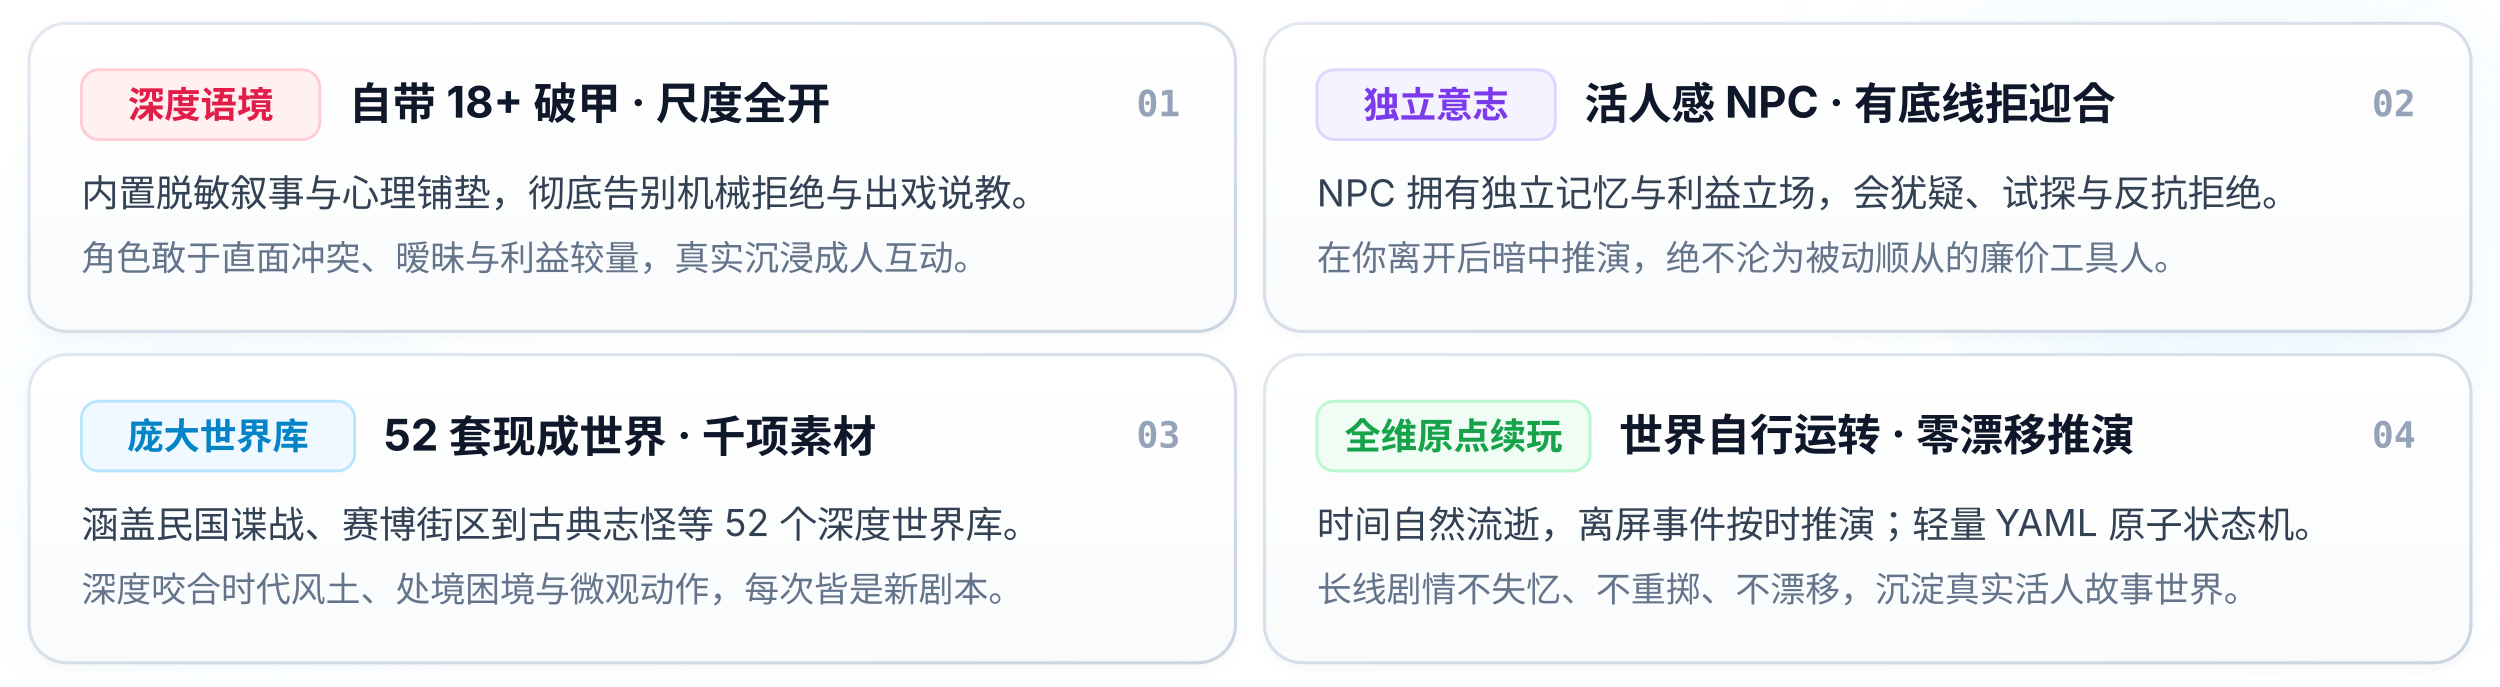
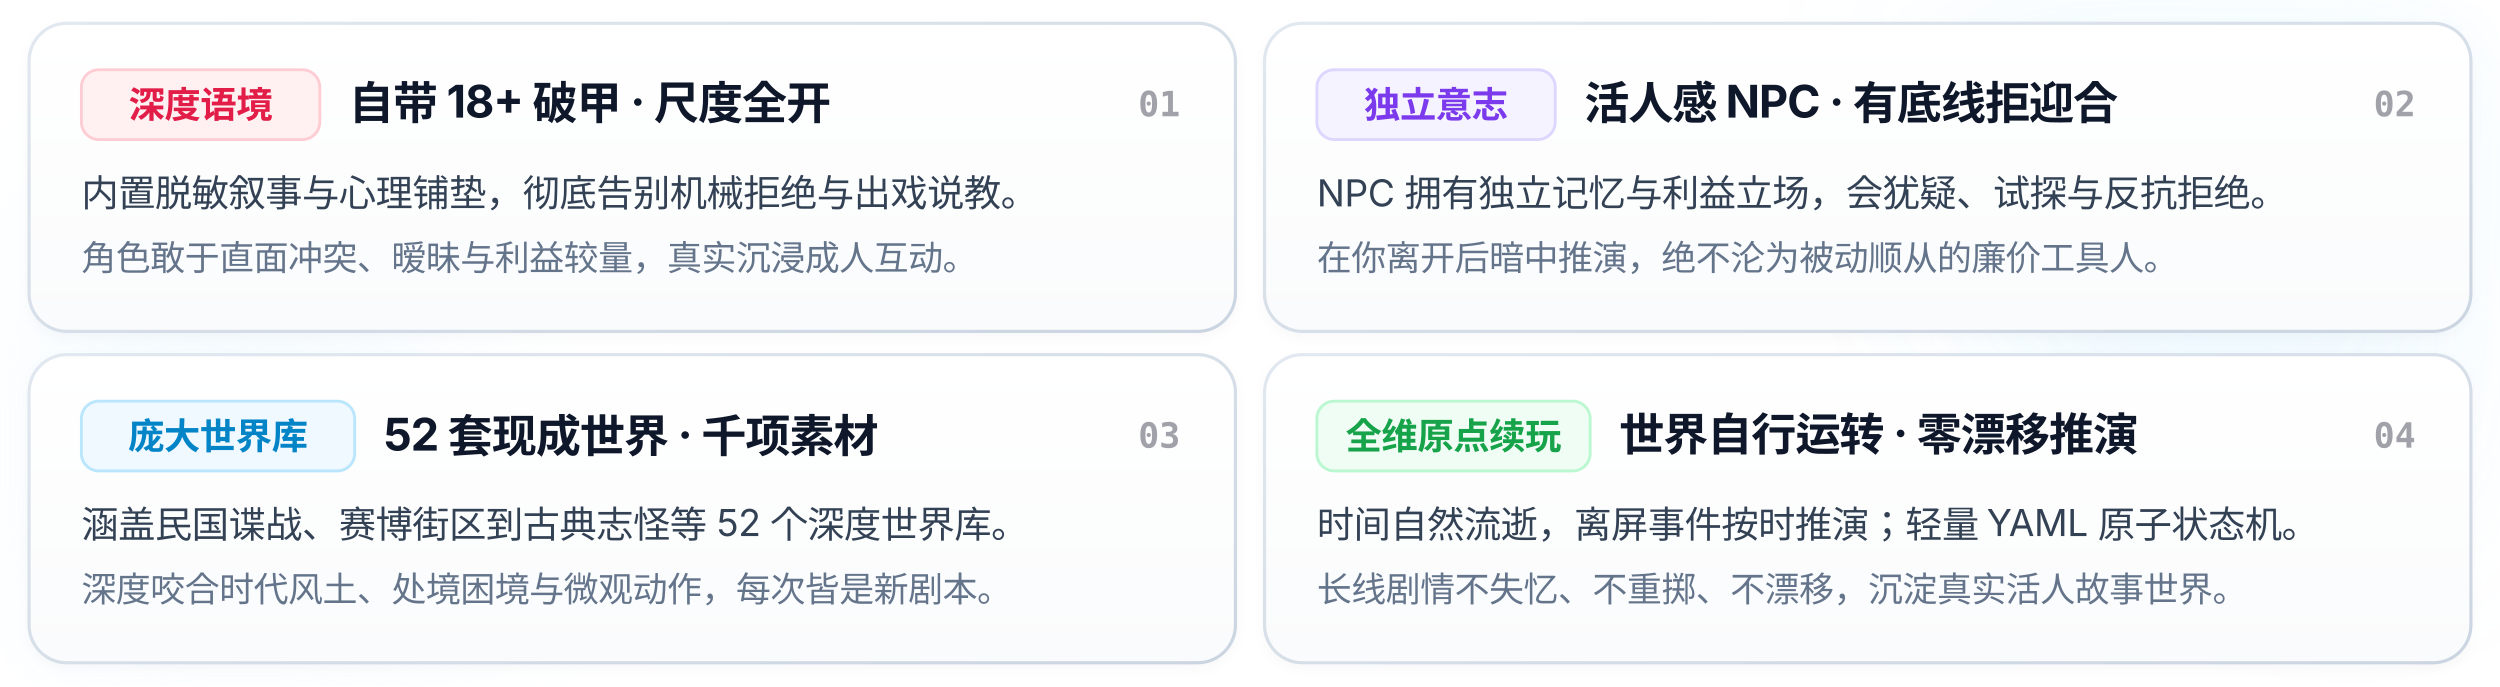
<svg xmlns="http://www.w3.org/2000/svg" viewBox="0 0 860 236" width="860" height="236">
  <defs>
    <linearGradient id="cardPlate" x1="0%" y1="0%" x2="0%" y2="100%">
      <stop offset="0%" stop-color="#ffffff" />
      <stop offset="100%" stop-color="#fafbfc" />
    </linearGradient>
    <linearGradient id="cardBorder" x1="0%" y1="0%" x2="100%" y2="100%">
      <stop offset="0%" stop-color="#e2e8f0" />
      <stop offset="100%" stop-color="#cbd5e1" />
    </linearGradient>
    <linearGradient id="glacierAura" x1="0%" y1="0%" x2="100%" y2="100%">
      <stop offset="0%" stop-color="#38bdf8" stop-opacity="0.15" />
      <stop offset="55%" stop-color="#7dd3fc" stop-opacity="0.12" />
      <stop offset="100%" stop-color="#c7d2fe" stop-opacity="0.08" />
    </linearGradient>
    <filter id="softBlur" x="-30%" y="-30%" width="160%" height="160%">
      <feGaussianBlur stdDeviation="30" result="blur" />
    </filter>
    <filter id="subtleShadow" x="-10%" y="-10%" width="120%" height="130%">
      <feDropShadow dx="0" dy="1.5" stdDeviation="2" flood-color="#0f172a" flood-opacity="0.03" />
    </filter>
  </defs>
  <style>
-         .font-sf {
-       font-family: -apple-system, BlinkMacSystemFont, "SF Pro Display", "SF Pro Text", "Inter", "PingFang SC", sans-serif;
+     .font-sf {
+       font-family: -apple-system, BlinkMacSystemFont, "SF Pro Display", "SF Pro Text", "Inter", "PingFang SC", "Segoe UI", sans-serif;
      text-rendering: optimizeLegibility;
      -webkit-font-smoothing: antialiased;
+       letter-spacing: -0.15px;
+     }
+     .font-title {
+       font-family: -apple-system, BlinkMacSystemFont, "SF Pro Display", "Inter", sans-serif;
+       font-weight: 700;
+       letter-spacing: -0.35px;
    }
    .font-mono {
      font-family: "JetBrains Mono", "SF Mono", "Fira Code", "Cascadia Code", "Menlo", monospace;
+       letter-spacing: 0px;
      font-variant-numeric: tabular-nums;
    }
  </style>
  <g clip-path="url(#gridClip)">
    <clipPath id="gridClip">
      <rect x="0" y="0" width="860" height="236" rx="16" />
    </clipPath>
    <circle cx="810" cy="40" r="140" fill="url(#glacierAura)" filter="url(#softBlur)" />
    <circle cx="50" cy="190" r="120" fill="#f0f9ff" opacity="0.6" filter="url(#softBlur)" />
  </g>
  <g transform="translate(10, 8)">
    <rect width="415" height="106" rx="13" fill="url(#cardPlate)" stroke="url(#cardBorder)" stroke-width="1.1" filter="url(#subtleShadow)" />
    <rect x="18" y="16" width="82" height="24" rx="6" fill="#fff1f2" stroke="#fecdd3" stroke-width="1" />
    <text x="59" y="32.5" class="font-sf" font-size="12.5" font-weight="700" fill="#e11d48" text-anchor="middle">深度语境</text>
-     <text x="110" y="33" class="font-sf" font-size="15" font-weight="700" fill="#0f172a">自带 18+ 破甲 · 尺度全开</text>
-     <text x="396" y="32" class="font-mono" font-size="12.5" font-weight="700" fill="#94a3b8" text-anchor="end">01</text>
+     <text x="110" y="33" class="font-title" font-size="15.5" fill="#0f172a">自带 18+ 破甲 · 尺度全开</text>
+     <text x="396" y="32" class="font-mono" font-size="12" font-weight="600" fill="#a1a1aa" text-anchor="end">01</text>
    <text x="18" y="63" class="font-sf" font-size="12.8" font-weight="400" fill="#334155">内置脱敏叙事与心理铺垫，彻底告别机械拒绝与出戏说教。</text>
    <text x="18" y="85" class="font-sf" font-size="12" font-weight="400" fill="#64748b">角色敢于直面冲突、暧昧与利益较量，真实沉浸成人互动。</text>
  </g>
  <g transform="translate(435, 8)">
    <rect width="415" height="106" rx="13" fill="url(#cardPlate)" stroke="url(#cardBorder)" stroke-width="1.1" filter="url(#subtleShadow)" />
    <rect x="18" y="16" width="82" height="24" rx="6" fill="#f5f3ff" stroke="#ddd6fe" stroke-width="1" />
    <text x="59" y="32.5" class="font-sf" font-size="12.5" font-weight="700" fill="#7c3aed" text-anchor="middle">独立意志</text>
-     <text x="110" y="33" class="font-sf" font-size="15" font-weight="700" fill="#0f172a">活人感 NPC · 有底线拒迎合</text>
-     <text x="396" y="32" class="font-mono" font-size="12.5" font-weight="700" fill="#94a3b8" text-anchor="end">02</text>
+     <text x="110" y="33" class="font-title" font-size="15.5" fill="#0f172a">活人感 NPC · 有底线拒迎合</text>
+     <text x="396" y="32" class="font-mono" font-size="12" font-weight="600" fill="#a1a1aa" text-anchor="end">02</text>
    <text x="18" y="63" class="font-sf" font-size="12.8" font-weight="400" fill="#334155">NPC 拥有独立记忆与利益立场，会犹疑、试探与反抗拒绝。</text>
    <text x="18" y="85" class="font-sf" font-size="12" font-weight="400" fill="#64748b">在你离开后暗中推演，绝不沦为被动顺从的廉价工具人。</text>
  </g>
  <g transform="translate(10, 122)">
    <rect width="415" height="106" rx="13" fill="url(#cardPlate)" stroke="url(#cardBorder)" stroke-width="1.1" filter="url(#subtleShadow)" />
    <rect x="18" y="16" width="94" height="24" rx="6" fill="#f0f9ff" stroke="#bae6fd" stroke-width="1" />
    <text x="65" y="32.5" class="font-sf" font-size="12.5" font-weight="700" fill="#0284c7" text-anchor="middle">庞大世界库</text>
-     <text x="122" y="33" class="font-sf" font-size="15" font-weight="700" fill="#0f172a">52 套现成世界 · 千项素材</text>
-     <text x="396" y="32" class="font-mono" font-size="12.5" font-weight="700" fill="#94a3b8" text-anchor="end">03</text>
+     <text x="122" y="33" class="font-title" font-size="15.5" fill="#0f172a">52 套现成世界 · 千项素材</text>
+     <text x="396" y="32" class="font-mono" font-size="12" font-weight="600" fill="#a1a1aa" text-anchor="end">03</text>
    <text x="18" y="63" class="font-sf" font-size="12.8" font-weight="400" fill="#334155">涵盖民国谍战、赛博街区到古典志怪等 52 个深度世界库。</text>
    <text x="18" y="85" class="font-sf" font-size="12" font-weight="400" fill="#64748b">深度咬合时代风土、处境困境与微观动作，每次皆是新剧本。</text>
  </g>
  <g transform="translate(435, 122)">
    <rect width="415" height="106" rx="13" fill="url(#cardPlate)" stroke="url(#cardBorder)" stroke-width="1.1" filter="url(#subtleShadow)" />
    <rect x="18" y="16" width="94" height="24" rx="6" fill="#f0fdf4" stroke="#bbf7d0" stroke-width="1" />
    <text x="65" y="32.5" class="font-sf" font-size="12.5" font-weight="700" fill="#16a34a" text-anchor="middle">全维原点续玩</text>
-     <text x="122" y="33" class="font-sf" font-size="15" font-weight="700" fill="#0f172a">世界自行运转 · 零漂移推演</text>
-     <text x="396" y="32" class="font-mono" font-size="12.5" font-weight="700" fill="#94a3b8" text-anchor="end">04</text>
+     <text x="122" y="33" class="font-title" font-size="15.5" fill="#0f172a">世界自行运转 · 零漂移推演</text>
+     <text x="396" y="32" class="font-mono" font-size="12" font-weight="600" fill="#a1a1aa" text-anchor="end">04</text>
    <text x="18" y="63" class="font-sf" font-size="12.8" font-weight="400" fill="#334155">时间自然流逝，离屏事件按时推演；轻量 YAML 原子状态机。</text>
    <text x="18" y="85" class="font-sf" font-size="12" font-weight="400" fill="#64748b">长线剧情不失忆、不重掷、不漂移，沉淀真实活人故事世界。</text>
  </g>
</svg>
